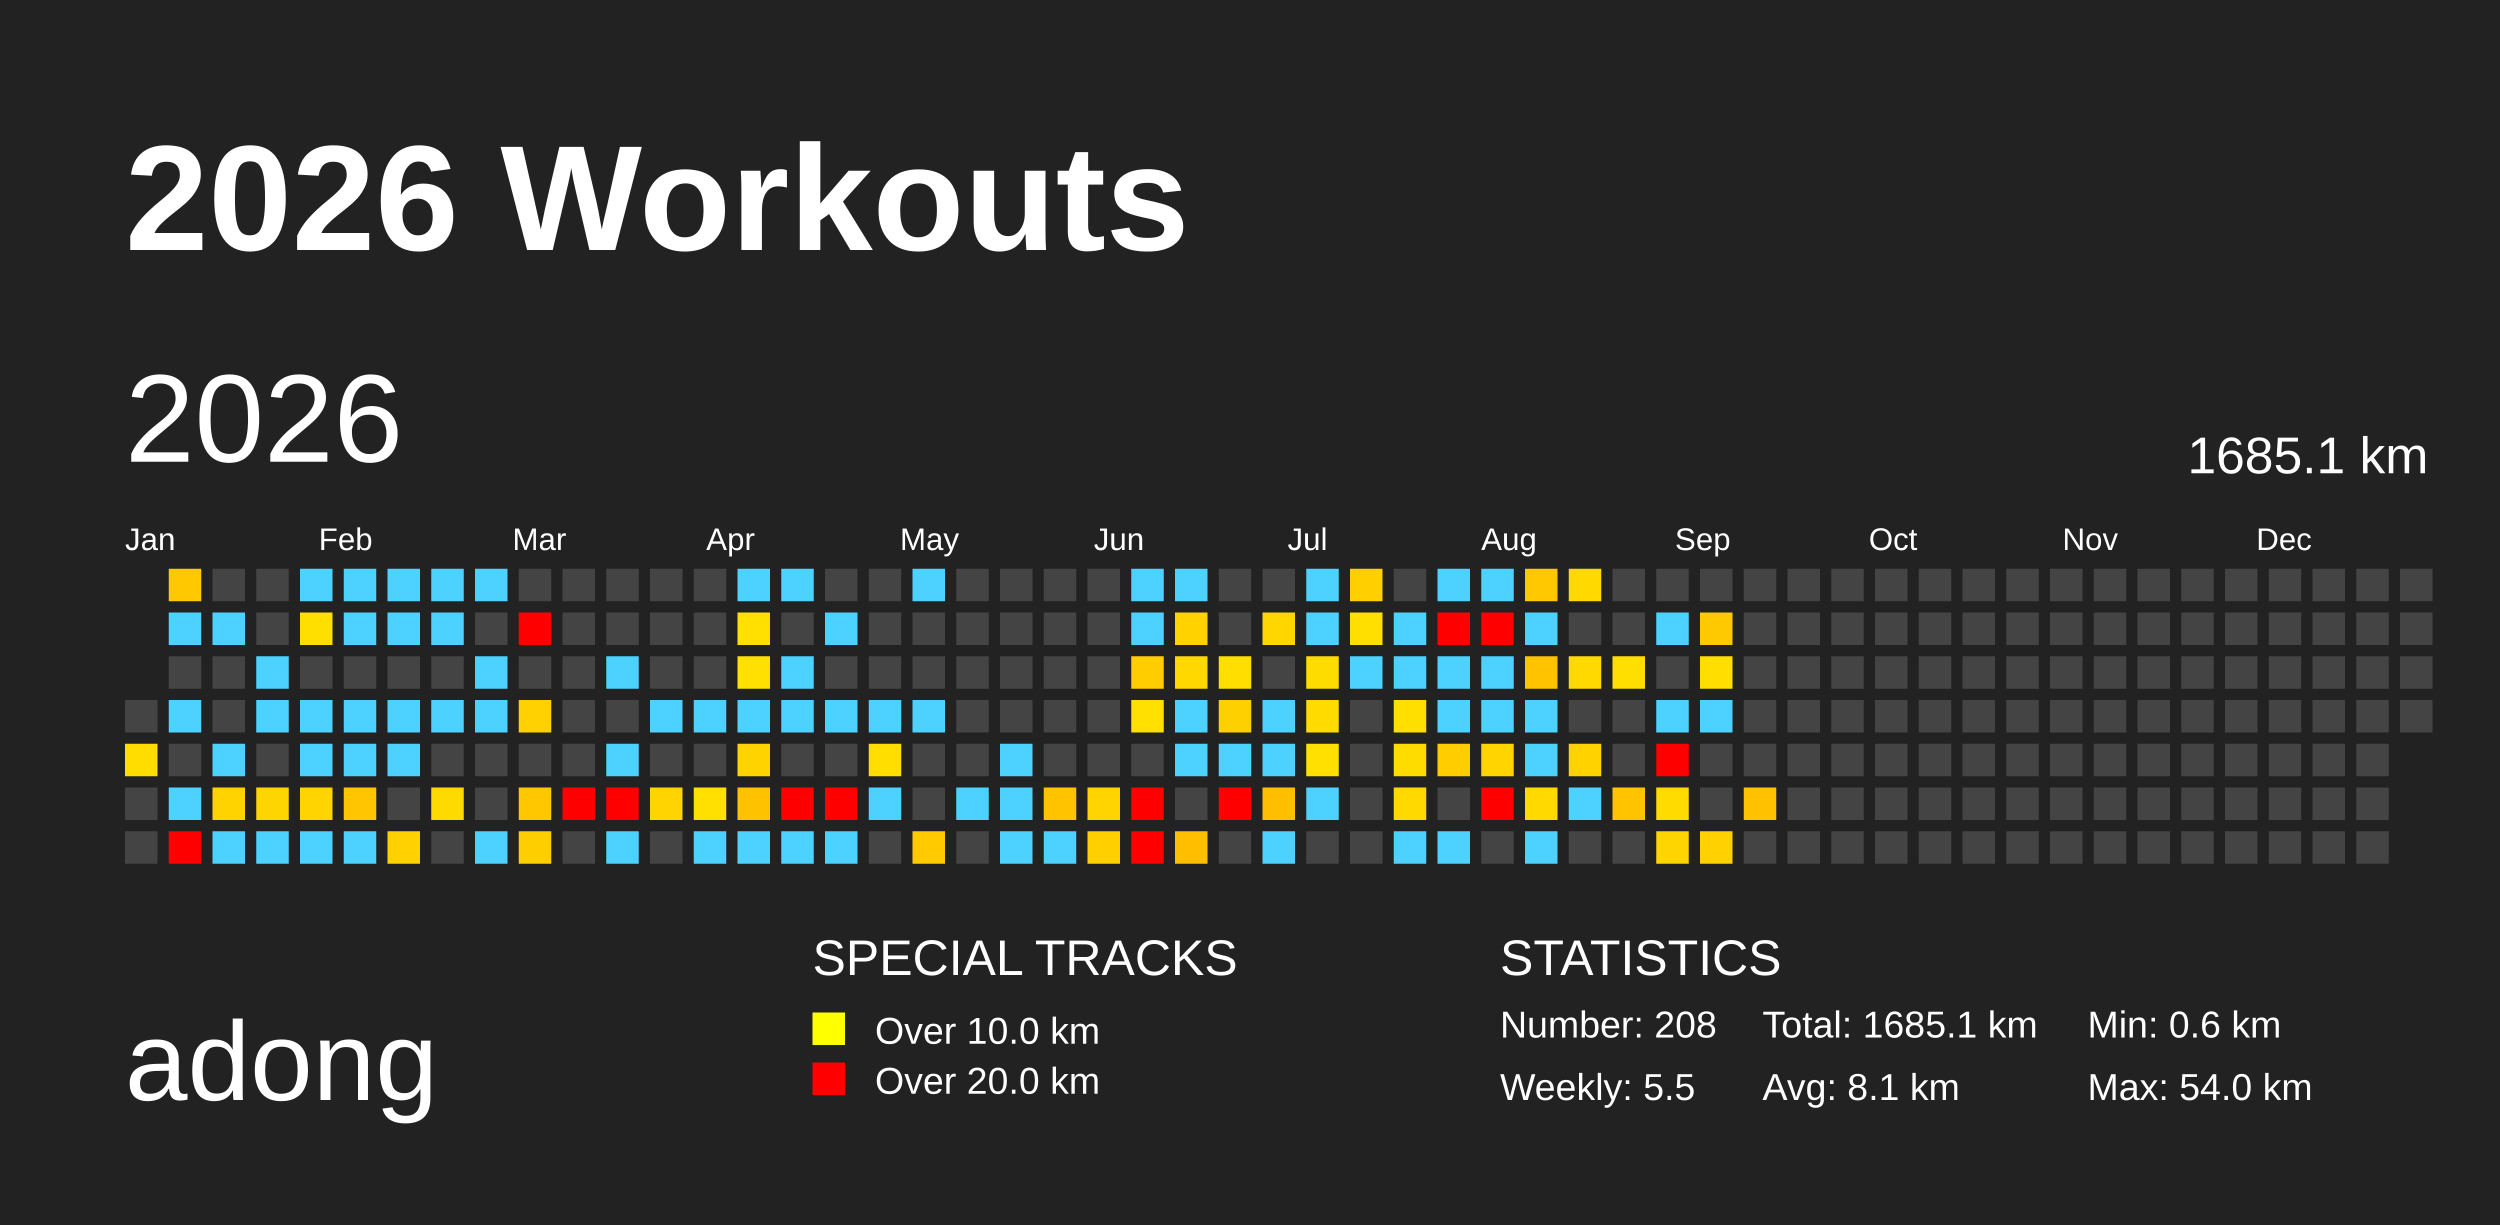
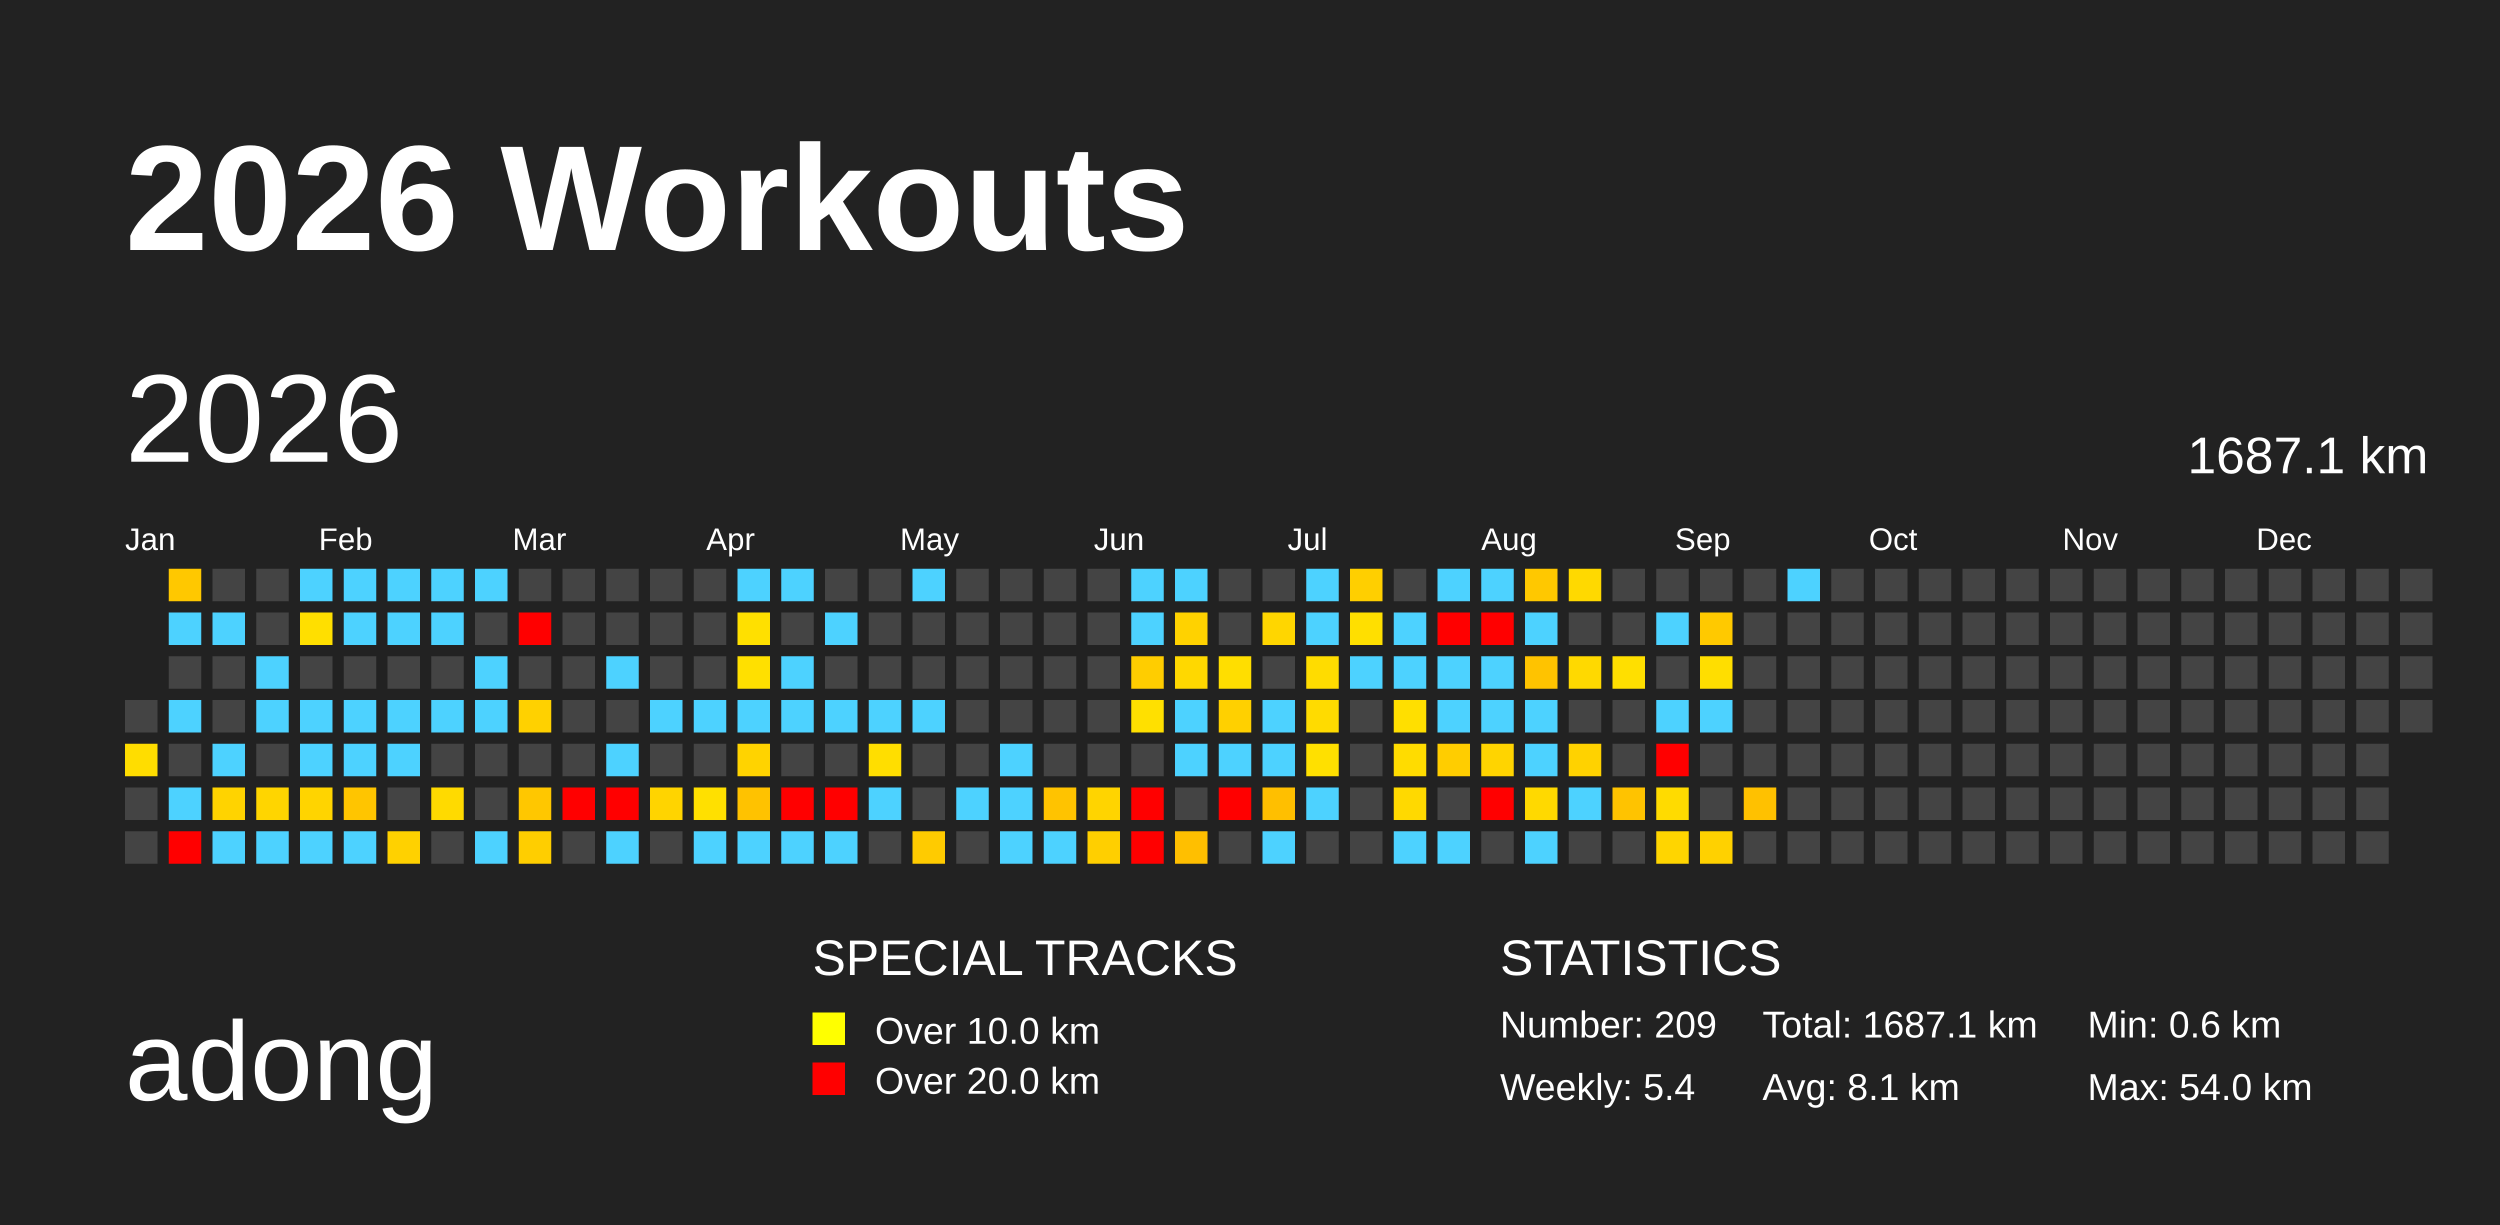
<svg xmlns="http://www.w3.org/2000/svg" baseProfile="full" height="98mm" version="1.1" viewBox="0,0,200,98" width="200mm">
  <defs>
    <pattern height="2" id="indoor-stripe" patternUnits="userSpaceOnUse" width="2">
      <line stroke="white" stroke-opacity="0.45" stroke-width="0.5" x1="0" x2="2" y1="2" y2="0" />
    </pattern>
  </defs>
  <rect fill="#222222" height="98" width="200" x="0" y="0" />
  <text fill="#FFFFFF" style="font-size:12px; font-family:Arial; font-weight:bold;" x="10" y="20">2026 Workouts</text>
  <text fill="#FFFFFF" style="font-size:9px; font-family:Arial" x="10" y="88">adong</text>
  <text fill="#FFFFFF" style="font-size:4px; font-family:Arial" x="65" y="78">SPECIAL TRACKS</text>
  <rect fill="yellow" height="2.6" width="2.6" x="65" y="81" />
  <text fill="#FFFFFF" style="font-size:3px; font-family:Arial" x="70" y="83.5">Over 10.0 km</text>
  <rect fill="red" height="2.6" width="2.6" x="65" y="85" />
  <text fill="#FFFFFF" style="font-size:3px; font-family:Arial" x="70" y="87.5">Over 20.0 km</text>
  <text fill="#FFFFFF" style="font-size:4px; font-family:Arial" x="120" y="78">STATISTICS</text>
-   <text fill="#FFFFFF" style="font-size:3px; font-family:Arial" x="120" y="83">Number: 208</text>
-   <text fill="#FFFFFF" style="font-size:3px; font-family:Arial" x="120" y="88">Weekly: 5.5</text>
-   <text fill="#FFFFFF" style="font-size:3px; font-family:Arial" x="141" y="83">Total: 1685.1 km</text>
+   <text fill="#FFFFFF" style="font-size:3px; font-family:Arial" x="120" y="83">Number: 209</text>
+   <text fill="#FFFFFF" style="font-size:3px; font-family:Arial" x="120" y="88">Weekly: 5.4</text>
+   <text fill="#FFFFFF" style="font-size:3px; font-family:Arial" x="141" y="83">Total: 1687.1 km</text>
  <text fill="#FFFFFF" style="font-size:3px; font-family:Arial" x="141" y="88">Avg: 8.1 km</text>
  <text fill="#FFFFFF" style="font-size:3px; font-family:Arial" x="167" y="83">Min: 0.6 km</text>
  <text fill="#FFFFFF" style="font-size:3px; font-family:Arial" x="167" y="88">Max: 54.0 km</text>
  <text dominant-baseline="hanging" fill="#FFFFFF" style="font-size:10.0px; font-family:Arial;" x="10" y="30">2026</text>
-   <text dominant-baseline="hanging" fill="#FFFFFF" style="font-size:4.125px; font-family:Arial;" x="175" y="35">1685.1 km</text>
+   <text dominant-baseline="hanging" fill="#FFFFFF" style="font-size:4.125px; font-family:Arial;" x="175" y="35">1687.1 km</text>
  <text fill="#FFFFFF" style="font-size:2.5px; font-family:Arial" x="10.0" y="44">Jan</text>
  <text fill="#FFFFFF" style="font-size:2.5px; font-family:Arial" x="25.5" y="44">Feb</text>
  <text fill="#FFFFFF" style="font-size:2.5px; font-family:Arial" x="41.0" y="44">Mar</text>
  <text fill="#FFFFFF" style="font-size:2.5px; font-family:Arial" x="56.5" y="44">Apr</text>
  <text fill="#FFFFFF" style="font-size:2.5px; font-family:Arial" x="72.0" y="44">May</text>
  <text fill="#FFFFFF" style="font-size:2.5px; font-family:Arial" x="87.5" y="44">Jun</text>
  <text fill="#FFFFFF" style="font-size:2.5px; font-family:Arial" x="103.0" y="44">Jul</text>
  <text fill="#FFFFFF" style="font-size:2.5px; font-family:Arial" x="118.5" y="44">Aug</text>
  <text fill="#FFFFFF" style="font-size:2.5px; font-family:Arial" x="134.0" y="44">Sep</text>
  <text fill="#FFFFFF" style="font-size:2.5px; font-family:Arial" x="149.5" y="44">Oct</text>
  <text fill="#FFFFFF" style="font-size:2.5px; font-family:Arial" x="165.0" y="44">Nov</text>
  <text fill="#FFFFFF" style="font-size:2.5px; font-family:Arial" x="180.5" y="44">Dec</text>
  <rect fill="#444444" height="2.6" width="2.6" x="10.0" y="56.0" />
  <rect fill="#ffdd00" height="2.6" width="2.6" x="10.0" y="59.5" />
  <rect fill="#444444" height="2.6" width="2.6" x="10.0" y="63.0" />
  <rect fill="#444444" height="2.6" width="2.6" x="10.0" y="66.5" />
  <rect fill="#ffc800" height="2.6" width="2.6" x="13.5" y="45.5" />
  <rect fill="#4dd2ff" height="2.6" width="2.6" x="13.5" y="49.0" />
  <rect fill="#444444" height="2.6" width="2.6" x="13.5" y="52.5" />
  <rect fill="#4dd2ff" height="2.6" width="2.6" x="13.5" y="56.0" />
  <rect fill="#444444" height="2.6" width="2.6" x="13.5" y="59.5" />
  <rect fill="#4dd2ff" height="2.6" width="2.6" x="13.5" y="63.0" />
  <rect fill="red" height="2.6" width="2.6" x="13.5" y="66.5" />
  <rect fill="#444444" height="2.6" width="2.6" x="17.0" y="45.5" />
  <rect fill="#4dd2ff" height="2.6" width="2.6" x="17.0" y="49.0" />
  <rect fill="#444444" height="2.6" width="2.6" x="17.0" y="52.5" />
  <rect fill="#444444" height="2.6" width="2.6" x="17.0" y="56.0" />
  <rect fill="#4dd2ff" height="2.6" width="2.6" x="17.0" y="59.5" />
  <rect fill="#ffd300" height="2.6" width="2.6" x="17.0" y="63.0" />
  <rect fill="#4dd2ff" height="2.6" width="2.6" x="17.0" y="66.5" />
  <rect fill="#444444" height="2.6" width="2.6" x="20.5" y="45.5" />
  <rect fill="#444444" height="2.6" width="2.6" x="20.5" y="49.0" />
  <rect fill="#4dd2ff" height="2.6" width="2.6" x="20.5" y="52.5" />
  <rect fill="#4dd2ff" height="2.6" width="2.6" x="20.5" y="56.0" />
  <rect fill="#444444" height="2.6" width="2.6" x="20.5" y="59.5" />
  <rect fill="#ffd500" height="2.6" width="2.6" x="20.5" y="63.0" />
  <rect fill="#4dd2ff" height="2.6" width="2.6" x="20.5" y="66.5" />
  <rect fill="#4dd2ff" height="2.6" width="2.6" x="24.0" y="45.5" />
  <rect fill="#ffdf00" height="2.6" width="2.6" x="24.0" y="49.0" />
  <rect fill="#444444" height="2.6" width="2.6" x="24.0" y="52.5" />
  <rect fill="#4dd2ff" height="2.6" width="2.6" x="24.0" y="56.0" />
  <rect fill="#4dd2ff" height="2.6" width="2.6" x="24.0" y="59.5" />
  <rect fill="#ffd400" height="2.6" width="2.6" x="24.0" y="63.0" />
  <rect fill="#4dd2ff" height="2.6" width="2.6" x="24.0" y="66.5" />
  <rect fill="#4dd2ff" height="2.6" width="2.6" x="27.5" y="45.5" />
  <rect fill="#4dd2ff" height="2.6" width="2.6" x="27.5" y="49.0" />
  <rect fill="#444444" height="2.6" width="2.6" x="27.5" y="52.5" />
  <rect fill="#4dd2ff" height="2.6" width="2.6" x="27.5" y="56.0" />
  <rect fill="#4dd2ff" height="2.6" width="2.6" x="27.5" y="59.5" />
  <rect fill="#ffc500" height="2.6" width="2.6" x="27.5" y="63.0" />
  <rect fill="#4dd2ff" height="2.6" width="2.6" x="27.5" y="66.5" />
  <rect fill="#4dd2ff" height="2.6" width="2.6" x="31.0" y="45.5" />
  <rect fill="#4dd2ff" height="2.6" width="2.6" x="31.0" y="49.0" />
  <rect fill="#444444" height="2.6" width="2.6" x="31.0" y="52.5" />
  <rect fill="#4dd2ff" height="2.6" width="2.6" x="31.0" y="56.0" />
  <rect fill="#4dd2ff" height="2.6" width="2.6" x="31.0" y="59.5" />
  <rect fill="#444444" height="2.6" width="2.6" x="31.0" y="63.0" />
  <rect fill="#ffd100" height="2.6" width="2.6" x="31.0" y="66.5" />
  <rect fill="#4dd2ff" height="2.6" width="2.6" x="34.5" y="45.5" />
  <rect fill="#4dd2ff" height="2.6" width="2.6" x="34.5" y="49.0" />
  <rect fill="#444444" height="2.6" width="2.6" x="34.5" y="52.5" />
  <rect fill="#4dd2ff" height="2.6" width="2.6" x="34.5" y="56.0" />
  <rect fill="#444444" height="2.6" width="2.6" x="34.5" y="59.5" />
  <rect fill="#ffda00" height="2.6" width="2.6" x="34.5" y="63.0" />
  <rect fill="#444444" height="2.6" width="2.6" x="34.5" y="66.5" />
  <rect fill="#4dd2ff" height="2.6" width="2.6" x="38.0" y="45.5" />
  <rect fill="#444444" height="2.6" width="2.6" x="38.0" y="49.0" />
  <rect fill="#4dd2ff" height="2.6" width="2.6" x="38.0" y="52.5" />
  <rect fill="#4dd2ff" height="2.6" width="2.6" x="38.0" y="56.0" />
  <rect fill="#444444" height="2.6" width="2.6" x="38.0" y="59.5" />
  <rect fill="#444444" height="2.6" width="2.6" x="38.0" y="63.0" />
  <rect fill="#4dd2ff" height="2.6" width="2.6" x="38.0" y="66.5" />
  <rect fill="#444444" height="2.6" width="2.6" x="41.5" y="45.5" />
  <rect fill="red" height="2.6" width="2.6" x="41.5" y="49.0" />
  <rect fill="#444444" height="2.6" width="2.6" x="41.5" y="52.5" />
  <rect fill="#ffd100" height="2.6" width="2.6" x="41.5" y="56.0" />
  <rect fill="#444444" height="2.6" width="2.6" x="41.5" y="59.5" />
  <rect fill="#ffc700" height="2.6" width="2.6" x="41.5" y="63.0" />
  <rect fill="#ffce00" height="2.6" width="2.6" x="41.5" y="66.5" />
  <rect fill="#444444" height="2.6" width="2.6" x="45.0" y="45.5" />
  <rect fill="#444444" height="2.6" width="2.6" x="45.0" y="49.0" />
  <rect fill="#444444" height="2.6" width="2.6" x="45.0" y="52.5" />
  <rect fill="#444444" height="2.6" width="2.6" x="45.0" y="56.0" />
  <rect fill="#444444" height="2.6" width="2.6" x="45.0" y="59.5" />
  <rect fill="red" height="2.6" width="2.6" x="45.0" y="63.0" />
  <rect fill="#444444" height="2.6" width="2.6" x="45.0" y="66.5" />
  <rect fill="#444444" height="2.6" width="2.6" x="48.5" y="45.5" />
  <rect fill="#444444" height="2.6" width="2.6" x="48.5" y="49.0" />
  <rect fill="#4dd2ff" height="2.6" width="2.6" x="48.5" y="52.5" />
  <rect fill="#444444" height="2.6" width="2.6" x="48.5" y="56.0" />
  <rect fill="#4dd2ff" height="2.6" width="2.6" x="48.5" y="59.5" />
  <rect fill="red" height="2.6" width="2.6" x="48.5" y="63.0" />
  <rect fill="#4dd2ff" height="2.6" width="2.6" x="48.5" y="66.5" />
  <rect fill="#444444" height="2.6" width="2.6" x="52.0" y="45.5" />
  <rect fill="#444444" height="2.6" width="2.6" x="52.0" y="49.0" />
  <rect fill="#444444" height="2.6" width="2.6" x="52.0" y="52.5" />
  <rect fill="#4dd2ff" height="2.6" width="2.6" x="52.0" y="56.0" />
  <rect fill="#444444" height="2.6" width="2.6" x="52.0" y="59.5" />
  <rect fill="#ffd400" height="2.6" width="2.6" x="52.0" y="63.0" />
  <rect fill="#444444" height="2.6" width="2.6" x="52.0" y="66.5" />
  <rect fill="#444444" height="2.6" width="2.6" x="55.5" y="45.5" />
  <rect fill="#444444" height="2.6" width="2.6" x="55.5" y="49.0" />
  <rect fill="#444444" height="2.6" width="2.6" x="55.5" y="52.5" />
  <rect fill="#4dd2ff" height="2.6" width="2.6" x="55.5" y="56.0" />
  <rect fill="#444444" height="2.6" width="2.6" x="55.5" y="59.5" />
  <rect fill="#ffe000" height="2.6" width="2.6" x="55.5" y="63.0" />
  <rect fill="#4dd2ff" height="2.6" width="2.6" x="55.5" y="66.5" />
  <rect fill="#4dd2ff" height="2.6" width="2.6" x="59.0" y="45.5" />
  <rect fill="#ffe000" height="2.6" width="2.6" x="59.0" y="49.0" />
  <rect fill="#ffe000" height="2.6" width="2.6" x="59.0" y="52.5" />
  <rect fill="#4dd2ff" height="2.6" width="2.6" x="59.0" y="56.0" />
  <rect fill="#ffd300" height="2.6" width="2.6" x="59.0" y="59.5" />
  <rect fill="#ffc200" height="2.6" width="2.6" x="59.0" y="63.0" />
  <rect fill="#4dd2ff" height="2.6" width="2.6" x="59.0" y="66.5" />
  <rect fill="#4dd2ff" height="2.6" width="2.6" x="62.5" y="45.5" />
  <rect fill="#444444" height="2.6" width="2.6" x="62.5" y="49.0" />
  <rect fill="#4dd2ff" height="2.6" width="2.6" x="62.5" y="52.5" />
  <rect fill="#4dd2ff" height="2.6" width="2.6" x="62.5" y="56.0" />
  <rect fill="#444444" height="2.6" width="2.6" x="62.5" y="59.5" />
  <rect fill="red" height="2.6" width="2.6" x="62.5" y="63.0" />
  <rect fill="#4dd2ff" height="2.6" width="2.6" x="62.5" y="66.5" />
  <rect fill="#444444" height="2.6" width="2.6" x="66.0" y="45.5" />
  <rect fill="#4dd2ff" height="2.6" width="2.6" x="66.0" y="49.0" />
  <rect fill="#444444" height="2.6" width="2.6" x="66.0" y="52.5" />
  <rect fill="#4dd2ff" height="2.6" width="2.6" x="66.0" y="56.0" />
  <rect fill="#444444" height="2.6" width="2.6" x="66.0" y="59.5" />
  <rect fill="red" height="2.6" width="2.6" x="66.0" y="63.0" />
  <rect fill="#4dd2ff" height="2.6" width="2.6" x="66.0" y="66.5" />
  <rect fill="#444444" height="2.6" width="2.6" x="69.5" y="45.5" />
  <rect fill="#444444" height="2.6" width="2.6" x="69.5" y="49.0" />
  <rect fill="#444444" height="2.6" width="2.6" x="69.5" y="52.5" />
  <rect fill="#4dd2ff" height="2.6" width="2.6" x="69.5" y="56.0" />
  <rect fill="#ffde00" height="2.6" width="2.6" x="69.5" y="59.5" />
  <rect fill="#4dd2ff" height="2.6" width="2.6" x="69.5" y="63.0" />
  <rect fill="#444444" height="2.6" width="2.6" x="69.5" y="66.5" />
  <rect fill="#4dd2ff" height="2.6" width="2.6" x="73.0" y="45.5" />
  <rect fill="#444444" height="2.6" width="2.6" x="73.0" y="49.0" />
  <rect fill="#444444" height="2.6" width="2.6" x="73.0" y="52.5" />
  <rect fill="#4dd2ff" height="2.6" width="2.6" x="73.0" y="56.0" />
  <rect fill="#444444" height="2.6" width="2.6" x="73.0" y="59.5" />
  <rect fill="#444444" height="2.6" width="2.6" x="73.0" y="63.0" />
  <rect fill="#ffcb00" height="2.6" width="2.6" x="73.0" y="66.5" />
  <rect fill="#444444" height="2.6" width="2.6" x="76.5" y="45.5" />
  <rect fill="#444444" height="2.6" width="2.6" x="76.5" y="49.0" />
  <rect fill="#444444" height="2.6" width="2.6" x="76.5" y="52.5" />
  <rect fill="#444444" height="2.6" width="2.6" x="76.5" y="56.0" />
  <rect fill="#444444" height="2.6" width="2.6" x="76.5" y="59.5" />
  <rect fill="#4dd2ff" height="2.6" width="2.6" x="76.5" y="63.0" />
  <rect fill="#444444" height="2.6" width="2.6" x="76.5" y="66.5" />
  <rect fill="#444444" height="2.6" width="2.6" x="80.0" y="45.5" />
  <rect fill="#444444" height="2.6" width="2.6" x="80.0" y="49.0" />
  <rect fill="#444444" height="2.6" width="2.6" x="80.0" y="52.5" />
  <rect fill="#444444" height="2.6" width="2.6" x="80.0" y="56.0" />
  <rect fill="#4dd2ff" height="2.6" width="2.6" x="80.0" y="59.5" />
  <rect fill="#4dd2ff" height="2.6" width="2.6" x="80.0" y="63.0" />
  <rect fill="#4dd2ff" height="2.6" width="2.6" x="80.0" y="66.5" />
  <rect fill="#444444" height="2.6" width="2.6" x="83.5" y="45.5" />
  <rect fill="#444444" height="2.6" width="2.6" x="83.5" y="49.0" />
  <rect fill="#444444" height="2.6" width="2.6" x="83.5" y="52.5" />
  <rect fill="#444444" height="2.6" width="2.6" x="83.5" y="56.0" />
  <rect fill="#444444" height="2.6" width="2.6" x="83.5" y="59.5" />
  <rect fill="#ffc300" height="2.6" width="2.6" x="83.5" y="63.0" />
  <rect fill="#4dd2ff" height="2.6" width="2.6" x="83.5" y="66.5" />
  <rect fill="#444444" height="2.6" width="2.6" x="87.0" y="45.5" />
  <rect fill="#444444" height="2.6" width="2.6" x="87.0" y="49.0" />
  <rect fill="#444444" height="2.6" width="2.6" x="87.0" y="52.5" />
  <rect fill="#444444" height="2.6" width="2.6" x="87.0" y="56.0" />
  <rect fill="#444444" height="2.6" width="2.6" x="87.0" y="59.5" />
  <rect fill="#ffd400" height="2.6" width="2.6" x="87.0" y="63.0" />
  <rect fill="#ffcf00" height="2.6" width="2.6" x="87.0" y="66.5" />
  <rect fill="#4dd2ff" height="2.6" width="2.6" x="90.5" y="45.5" />
  <rect fill="#4dd2ff" height="2.6" width="2.6" x="90.5" y="49.0" />
  <rect fill="#ffcd00" height="2.6" width="2.6" x="90.5" y="52.5" />
  <rect fill="#ffe000" height="2.6" width="2.6" x="90.5" y="56.0" />
  <rect fill="#444444" height="2.6" width="2.6" x="90.5" y="59.5" />
  <rect fill="red" height="2.6" width="2.6" x="90.5" y="63.0" />
  <rect fill="red" height="2.6" width="2.6" x="90.5" y="66.5" />
  <rect fill="#4dd2ff" height="2.6" width="2.6" x="94.0" y="45.5" />
  <rect fill="#ffd200" height="2.6" width="2.6" x="94.0" y="49.0" />
  <rect fill="#ffd800" height="2.6" width="2.6" x="94.0" y="52.5" />
  <rect fill="#4dd2ff" height="2.6" width="2.6" x="94.0" y="56.0" />
  <rect fill="#4dd2ff" height="2.6" width="2.6" x="94.0" y="59.5" />
  <rect fill="#444444" height="2.6" width="2.6" x="94.0" y="63.0" />
  <rect fill="#ffbf00" height="2.6" width="2.6" x="94.0" y="66.5" />
  <rect fill="#444444" height="2.6" width="2.6" x="97.5" y="45.5" />
  <rect fill="#444444" height="2.6" width="2.6" x="97.5" y="49.0" />
  <rect fill="#ffde00" height="2.6" width="2.6" x="97.5" y="52.5" />
  <rect fill="#ffd000" height="2.6" width="2.6" x="97.5" y="56.0" />
  <rect fill="#4dd2ff" height="2.6" width="2.6" x="97.5" y="59.5" />
  <rect fill="red" height="2.6" width="2.6" x="97.5" y="63.0" />
  <rect fill="#444444" height="2.6" width="2.6" x="97.5" y="66.5" />
  <rect fill="#444444" height="2.6" width="2.6" x="101.0" y="45.5" />
  <rect fill="#ffd600" height="2.6" width="2.6" x="101.0" y="49.0" />
  <rect fill="#444444" height="2.6" width="2.6" x="101.0" y="52.5" />
  <rect fill="#4dd2ff" height="2.6" width="2.6" x="101.0" y="56.0" />
  <rect fill="#4dd2ff" height="2.6" width="2.6" x="101.0" y="59.5" />
  <rect fill="#ffbf00" height="2.6" width="2.6" x="101.0" y="63.0" />
  <rect fill="#4dd2ff" height="2.6" width="2.6" x="101.0" y="66.5" />
  <rect fill="#4dd2ff" height="2.6" width="2.6" x="104.5" y="45.5" />
  <rect fill="#4dd2ff" height="2.6" width="2.6" x="104.5" y="49.0" />
  <rect fill="#ffdc00" height="2.6" width="2.6" x="104.5" y="52.5" />
  <rect fill="#ffdb00" height="2.6" width="2.6" x="104.5" y="56.0" />
  <rect fill="#ffe000" height="2.6" width="2.6" x="104.5" y="59.5" />
  <rect fill="#4dd2ff" height="2.6" width="2.6" x="104.5" y="63.0" />
  <rect fill="#444444" height="2.6" width="2.6" x="104.5" y="66.5" />
  <rect fill="#ffcf00" height="2.6" width="2.6" x="108.0" y="45.5" />
  <rect fill="#ffdf00" height="2.6" width="2.6" x="108.0" y="49.0" />
  <rect fill="#4dd2ff" height="2.6" width="2.6" x="108.0" y="52.5" />
  <rect fill="#444444" height="2.6" width="2.6" x="108.0" y="56.0" />
  <rect fill="#444444" height="2.6" width="2.6" x="108.0" y="59.5" />
  <rect fill="#444444" height="2.6" width="2.6" x="108.0" y="63.0" />
  <rect fill="#444444" height="2.6" width="2.6" x="108.0" y="66.5" />
  <rect fill="#444444" height="2.6" width="2.6" x="111.5" y="45.5" />
  <rect fill="#4dd2ff" height="2.6" width="2.6" x="111.5" y="49.0" />
  <rect fill="#4dd2ff" height="2.6" width="2.6" x="111.5" y="52.5" />
  <rect fill="#ffdf00" height="2.6" width="2.6" x="111.5" y="56.0" />
  <rect fill="#ffdc00" height="2.6" width="2.6" x="111.5" y="59.5" />
  <rect fill="#ffd900" height="2.6" width="2.6" x="111.5" y="63.0" />
  <rect fill="#4dd2ff" height="2.6" width="2.6" x="111.5" y="66.5" />
  <rect fill="#4dd2ff" height="2.6" width="2.6" x="115.0" y="45.5" />
  <rect fill="red" height="2.6" width="2.6" x="115.0" y="49.0" />
  <rect fill="#4dd2ff" height="2.6" width="2.6" x="115.0" y="52.5" />
  <rect fill="#4dd2ff" height="2.6" width="2.6" x="115.0" y="56.0" />
  <rect fill="#ffcd00" height="2.6" width="2.6" x="115.0" y="59.5" />
  <rect fill="#444444" height="2.6" width="2.6" x="115.0" y="63.0" />
  <rect fill="#4dd2ff" height="2.6" width="2.6" x="115.0" y="66.5" />
  <rect fill="#4dd2ff" height="2.6" width="2.6" x="118.5" y="45.5" />
  <rect fill="red" height="2.6" width="2.6" x="118.5" y="49.0" />
  <rect fill="#4dd2ff" height="2.6" width="2.6" x="118.5" y="52.5" />
  <rect fill="#4dd2ff" height="2.6" width="2.6" x="118.5" y="56.0" />
  <rect fill="#ffd400" height="2.6" width="2.6" x="118.5" y="59.5" />
  <rect fill="red" height="2.6" width="2.6" x="118.5" y="63.0" />
  <rect fill="#444444" height="2.6" width="2.6" x="118.5" y="66.5" />
  <rect fill="#ffc800" height="2.6" width="2.6" x="122.0" y="45.5" />
  <rect fill="#4dd2ff" height="2.6" width="2.6" x="122.0" y="49.0" />
  <rect fill="#ffc300" height="2.6" width="2.6" x="122.0" y="52.5" />
  <rect fill="#4dd2ff" height="2.6" width="2.6" x="122.0" y="56.0" />
  <rect fill="#4dd2ff" height="2.6" width="2.6" x="122.0" y="59.5" />
  <rect fill="#ffd900" height="2.6" width="2.6" x="122.0" y="63.0" />
  <rect fill="#4dd2ff" height="2.6" width="2.6" x="122.0" y="66.5" />
  <rect fill="#ffd900" height="2.6" width="2.6" x="125.5" y="45.5" />
  <rect fill="#444444" height="2.6" width="2.6" x="125.5" y="49.0" />
  <rect fill="#ffd900" height="2.6" width="2.6" x="125.5" y="52.5" />
  <rect fill="#444444" height="2.6" width="2.6" x="125.5" y="56.0" />
  <rect fill="#ffd200" height="2.6" width="2.6" x="125.5" y="59.5" />
  <rect fill="#4dd2ff" height="2.6" width="2.6" x="125.5" y="63.0" />
  <rect fill="#444444" height="2.6" width="2.6" x="125.5" y="66.5" />
  <rect fill="#444444" height="2.6" width="2.6" x="129.0" y="45.5" />
  <rect fill="#444444" height="2.6" width="2.6" x="129.0" y="49.0" />
  <rect fill="#ffdf00" height="2.6" width="2.6" x="129.0" y="52.5" />
  <rect fill="#444444" height="2.6" width="2.6" x="129.0" y="56.0" />
  <rect fill="#444444" height="2.6" width="2.6" x="129.0" y="59.5" />
  <rect fill="#ffc300" height="2.6" width="2.6" x="129.0" y="63.0" />
  <rect fill="#444444" height="2.6" width="2.6" x="129.0" y="66.5" />
  <rect fill="#444444" height="2.6" width="2.6" x="132.5" y="45.5" />
  <rect fill="#4dd2ff" height="2.6" width="2.6" x="132.5" y="49.0" />
  <rect fill="#444444" height="2.6" width="2.6" x="132.5" y="52.5" />
  <rect fill="#4dd2ff" height="2.6" width="2.6" x="132.5" y="56.0" />
  <rect fill="red" height="2.6" width="2.6" x="132.5" y="59.5" />
  <rect fill="#ffdb00" height="2.6" width="2.6" x="132.5" y="63.0" />
  <rect fill="#ffd500" height="2.6" width="2.6" x="132.5" y="66.5" />
  <rect fill="#444444" height="2.6" width="2.6" x="136.0" y="45.5" />
  <rect fill="#ffc900" height="2.6" width="2.6" x="136.0" y="49.0" />
  <rect fill="#ffde00" height="2.6" width="2.6" x="136.0" y="52.5" />
  <rect fill="#4dd2ff" height="2.6" width="2.6" x="136.0" y="56.0" />
  <rect fill="#444444" height="2.6" width="2.6" x="136.0" y="59.5" />
  <rect fill="#444444" height="2.6" width="2.6" x="136.0" y="63.0" />
  <rect fill="#ffd100" height="2.6" width="2.6" x="136.0" y="66.5" />
  <rect fill="#444444" height="2.6" width="2.6" x="139.5" y="45.5" />
  <rect fill="#444444" height="2.6" width="2.6" x="139.5" y="49.0" />
  <rect fill="#444444" height="2.6" width="2.6" x="139.5" y="52.5" />
  <rect fill="#444444" height="2.6" width="2.6" x="139.5" y="56.0" />
  <rect fill="#444444" height="2.6" width="2.6" x="139.5" y="59.5" />
  <rect fill="#ffc100" height="2.6" width="2.6" x="139.5" y="63.0" />
  <rect fill="#444444" height="2.6" width="2.6" x="139.5" y="66.5" />
-   <rect fill="#444444" height="2.6" width="2.6" x="143.0" y="45.5" />
+   <rect fill="#4dd2ff" height="2.6" width="2.6" x="143.0" y="45.5" />
  <rect fill="#444444" height="2.6" width="2.6" x="143.0" y="49.0" />
  <rect fill="#444444" height="2.6" width="2.6" x="143.0" y="52.5" />
  <rect fill="#444444" height="2.6" width="2.6" x="143.0" y="56.0" />
  <rect fill="#444444" height="2.6" width="2.6" x="143.0" y="59.5" />
  <rect fill="#444444" height="2.6" width="2.6" x="143.0" y="63.0" />
  <rect fill="#444444" height="2.6" width="2.6" x="143.0" y="66.5" />
  <rect fill="#444444" height="2.6" width="2.6" x="146.5" y="45.5" />
  <rect fill="#444444" height="2.6" width="2.6" x="146.5" y="49.0" />
  <rect fill="#444444" height="2.6" width="2.6" x="146.5" y="52.5" />
  <rect fill="#444444" height="2.6" width="2.6" x="146.5" y="56.0" />
  <rect fill="#444444" height="2.6" width="2.6" x="146.5" y="59.5" />
  <rect fill="#444444" height="2.6" width="2.6" x="146.5" y="63.0" />
  <rect fill="#444444" height="2.6" width="2.6" x="146.5" y="66.5" />
  <rect fill="#444444" height="2.6" width="2.6" x="150.0" y="45.5" />
  <rect fill="#444444" height="2.6" width="2.6" x="150.0" y="49.0" />
  <rect fill="#444444" height="2.6" width="2.6" x="150.0" y="52.5" />
  <rect fill="#444444" height="2.6" width="2.6" x="150.0" y="56.0" />
  <rect fill="#444444" height="2.6" width="2.6" x="150.0" y="59.5" />
  <rect fill="#444444" height="2.6" width="2.6" x="150.0" y="63.0" />
  <rect fill="#444444" height="2.6" width="2.6" x="150.0" y="66.5" />
  <rect fill="#444444" height="2.6" width="2.6" x="153.5" y="45.5" />
  <rect fill="#444444" height="2.6" width="2.6" x="153.5" y="49.0" />
  <rect fill="#444444" height="2.6" width="2.6" x="153.5" y="52.5" />
  <rect fill="#444444" height="2.6" width="2.6" x="153.5" y="56.0" />
  <rect fill="#444444" height="2.6" width="2.6" x="153.5" y="59.5" />
  <rect fill="#444444" height="2.6" width="2.6" x="153.5" y="63.0" />
  <rect fill="#444444" height="2.6" width="2.6" x="153.5" y="66.5" />
  <rect fill="#444444" height="2.6" width="2.6" x="157.0" y="45.5" />
  <rect fill="#444444" height="2.6" width="2.6" x="157.0" y="49.0" />
  <rect fill="#444444" height="2.6" width="2.6" x="157.0" y="52.5" />
  <rect fill="#444444" height="2.6" width="2.6" x="157.0" y="56.0" />
  <rect fill="#444444" height="2.6" width="2.6" x="157.0" y="59.5" />
  <rect fill="#444444" height="2.6" width="2.6" x="157.0" y="63.0" />
  <rect fill="#444444" height="2.6" width="2.6" x="157.0" y="66.5" />
  <rect fill="#444444" height="2.6" width="2.6" x="160.5" y="45.5" />
  <rect fill="#444444" height="2.6" width="2.6" x="160.5" y="49.0" />
  <rect fill="#444444" height="2.6" width="2.6" x="160.5" y="52.5" />
  <rect fill="#444444" height="2.6" width="2.6" x="160.5" y="56.0" />
  <rect fill="#444444" height="2.6" width="2.6" x="160.5" y="59.5" />
  <rect fill="#444444" height="2.6" width="2.6" x="160.5" y="63.0" />
  <rect fill="#444444" height="2.6" width="2.6" x="160.5" y="66.5" />
  <rect fill="#444444" height="2.6" width="2.6" x="164.0" y="45.5" />
  <rect fill="#444444" height="2.6" width="2.6" x="164.0" y="49.0" />
  <rect fill="#444444" height="2.6" width="2.6" x="164.0" y="52.5" />
  <rect fill="#444444" height="2.6" width="2.6" x="164.0" y="56.0" />
  <rect fill="#444444" height="2.6" width="2.6" x="164.0" y="59.5" />
  <rect fill="#444444" height="2.6" width="2.6" x="164.0" y="63.0" />
  <rect fill="#444444" height="2.6" width="2.6" x="164.0" y="66.5" />
  <rect fill="#444444" height="2.6" width="2.6" x="167.5" y="45.5" />
  <rect fill="#444444" height="2.6" width="2.6" x="167.5" y="49.0" />
  <rect fill="#444444" height="2.6" width="2.6" x="167.5" y="52.5" />
  <rect fill="#444444" height="2.6" width="2.6" x="167.5" y="56.0" />
  <rect fill="#444444" height="2.6" width="2.6" x="167.5" y="59.5" />
  <rect fill="#444444" height="2.6" width="2.6" x="167.5" y="63.0" />
  <rect fill="#444444" height="2.6" width="2.6" x="167.5" y="66.5" />
  <rect fill="#444444" height="2.6" width="2.6" x="171.0" y="45.5" />
  <rect fill="#444444" height="2.6" width="2.6" x="171.0" y="49.0" />
  <rect fill="#444444" height="2.6" width="2.6" x="171.0" y="52.5" />
  <rect fill="#444444" height="2.6" width="2.6" x="171.0" y="56.0" />
  <rect fill="#444444" height="2.6" width="2.6" x="171.0" y="59.5" />
  <rect fill="#444444" height="2.6" width="2.6" x="171.0" y="63.0" />
  <rect fill="#444444" height="2.6" width="2.6" x="171.0" y="66.5" />
  <rect fill="#444444" height="2.6" width="2.6" x="174.5" y="45.5" />
  <rect fill="#444444" height="2.6" width="2.6" x="174.5" y="49.0" />
  <rect fill="#444444" height="2.6" width="2.6" x="174.5" y="52.5" />
  <rect fill="#444444" height="2.6" width="2.6" x="174.5" y="56.0" />
  <rect fill="#444444" height="2.6" width="2.6" x="174.5" y="59.5" />
  <rect fill="#444444" height="2.6" width="2.6" x="174.5" y="63.0" />
  <rect fill="#444444" height="2.6" width="2.6" x="174.5" y="66.5" />
  <rect fill="#444444" height="2.6" width="2.6" x="178.0" y="45.5" />
  <rect fill="#444444" height="2.6" width="2.6" x="178.0" y="49.0" />
  <rect fill="#444444" height="2.6" width="2.6" x="178.0" y="52.5" />
  <rect fill="#444444" height="2.6" width="2.6" x="178.0" y="56.0" />
  <rect fill="#444444" height="2.6" width="2.6" x="178.0" y="59.5" />
  <rect fill="#444444" height="2.6" width="2.6" x="178.0" y="63.0" />
  <rect fill="#444444" height="2.6" width="2.6" x="178.0" y="66.5" />
  <rect fill="#444444" height="2.6" width="2.6" x="181.5" y="45.5" />
  <rect fill="#444444" height="2.6" width="2.6" x="181.5" y="49.0" />
  <rect fill="#444444" height="2.6" width="2.6" x="181.5" y="52.5" />
  <rect fill="#444444" height="2.6" width="2.6" x="181.5" y="56.0" />
  <rect fill="#444444" height="2.6" width="2.6" x="181.5" y="59.5" />
  <rect fill="#444444" height="2.6" width="2.6" x="181.5" y="63.0" />
  <rect fill="#444444" height="2.6" width="2.6" x="181.5" y="66.5" />
  <rect fill="#444444" height="2.6" width="2.6" x="185.0" y="45.5" />
  <rect fill="#444444" height="2.6" width="2.6" x="185.0" y="49.0" />
  <rect fill="#444444" height="2.6" width="2.6" x="185.0" y="52.5" />
  <rect fill="#444444" height="2.6" width="2.6" x="185.0" y="56.0" />
  <rect fill="#444444" height="2.6" width="2.6" x="185.0" y="59.5" />
  <rect fill="#444444" height="2.6" width="2.6" x="185.0" y="63.0" />
  <rect fill="#444444" height="2.6" width="2.6" x="185.0" y="66.5" />
  <rect fill="#444444" height="2.6" width="2.6" x="188.5" y="45.5" />
  <rect fill="#444444" height="2.6" width="2.6" x="188.5" y="49.0" />
  <rect fill="#444444" height="2.6" width="2.6" x="188.5" y="52.5" />
  <rect fill="#444444" height="2.6" width="2.6" x="188.5" y="56.0" />
  <rect fill="#444444" height="2.6" width="2.6" x="188.5" y="59.5" />
  <rect fill="#444444" height="2.6" width="2.6" x="188.5" y="63.0" />
  <rect fill="#444444" height="2.6" width="2.6" x="188.5" y="66.5" />
  <rect fill="#444444" height="2.6" width="2.6" x="192.0" y="45.5" />
  <rect fill="#444444" height="2.6" width="2.6" x="192.0" y="49.0" />
  <rect fill="#444444" height="2.6" width="2.6" x="192.0" y="52.5" />
  <rect fill="#444444" height="2.6" width="2.6" x="192.0" y="56.0" />
</svg>
